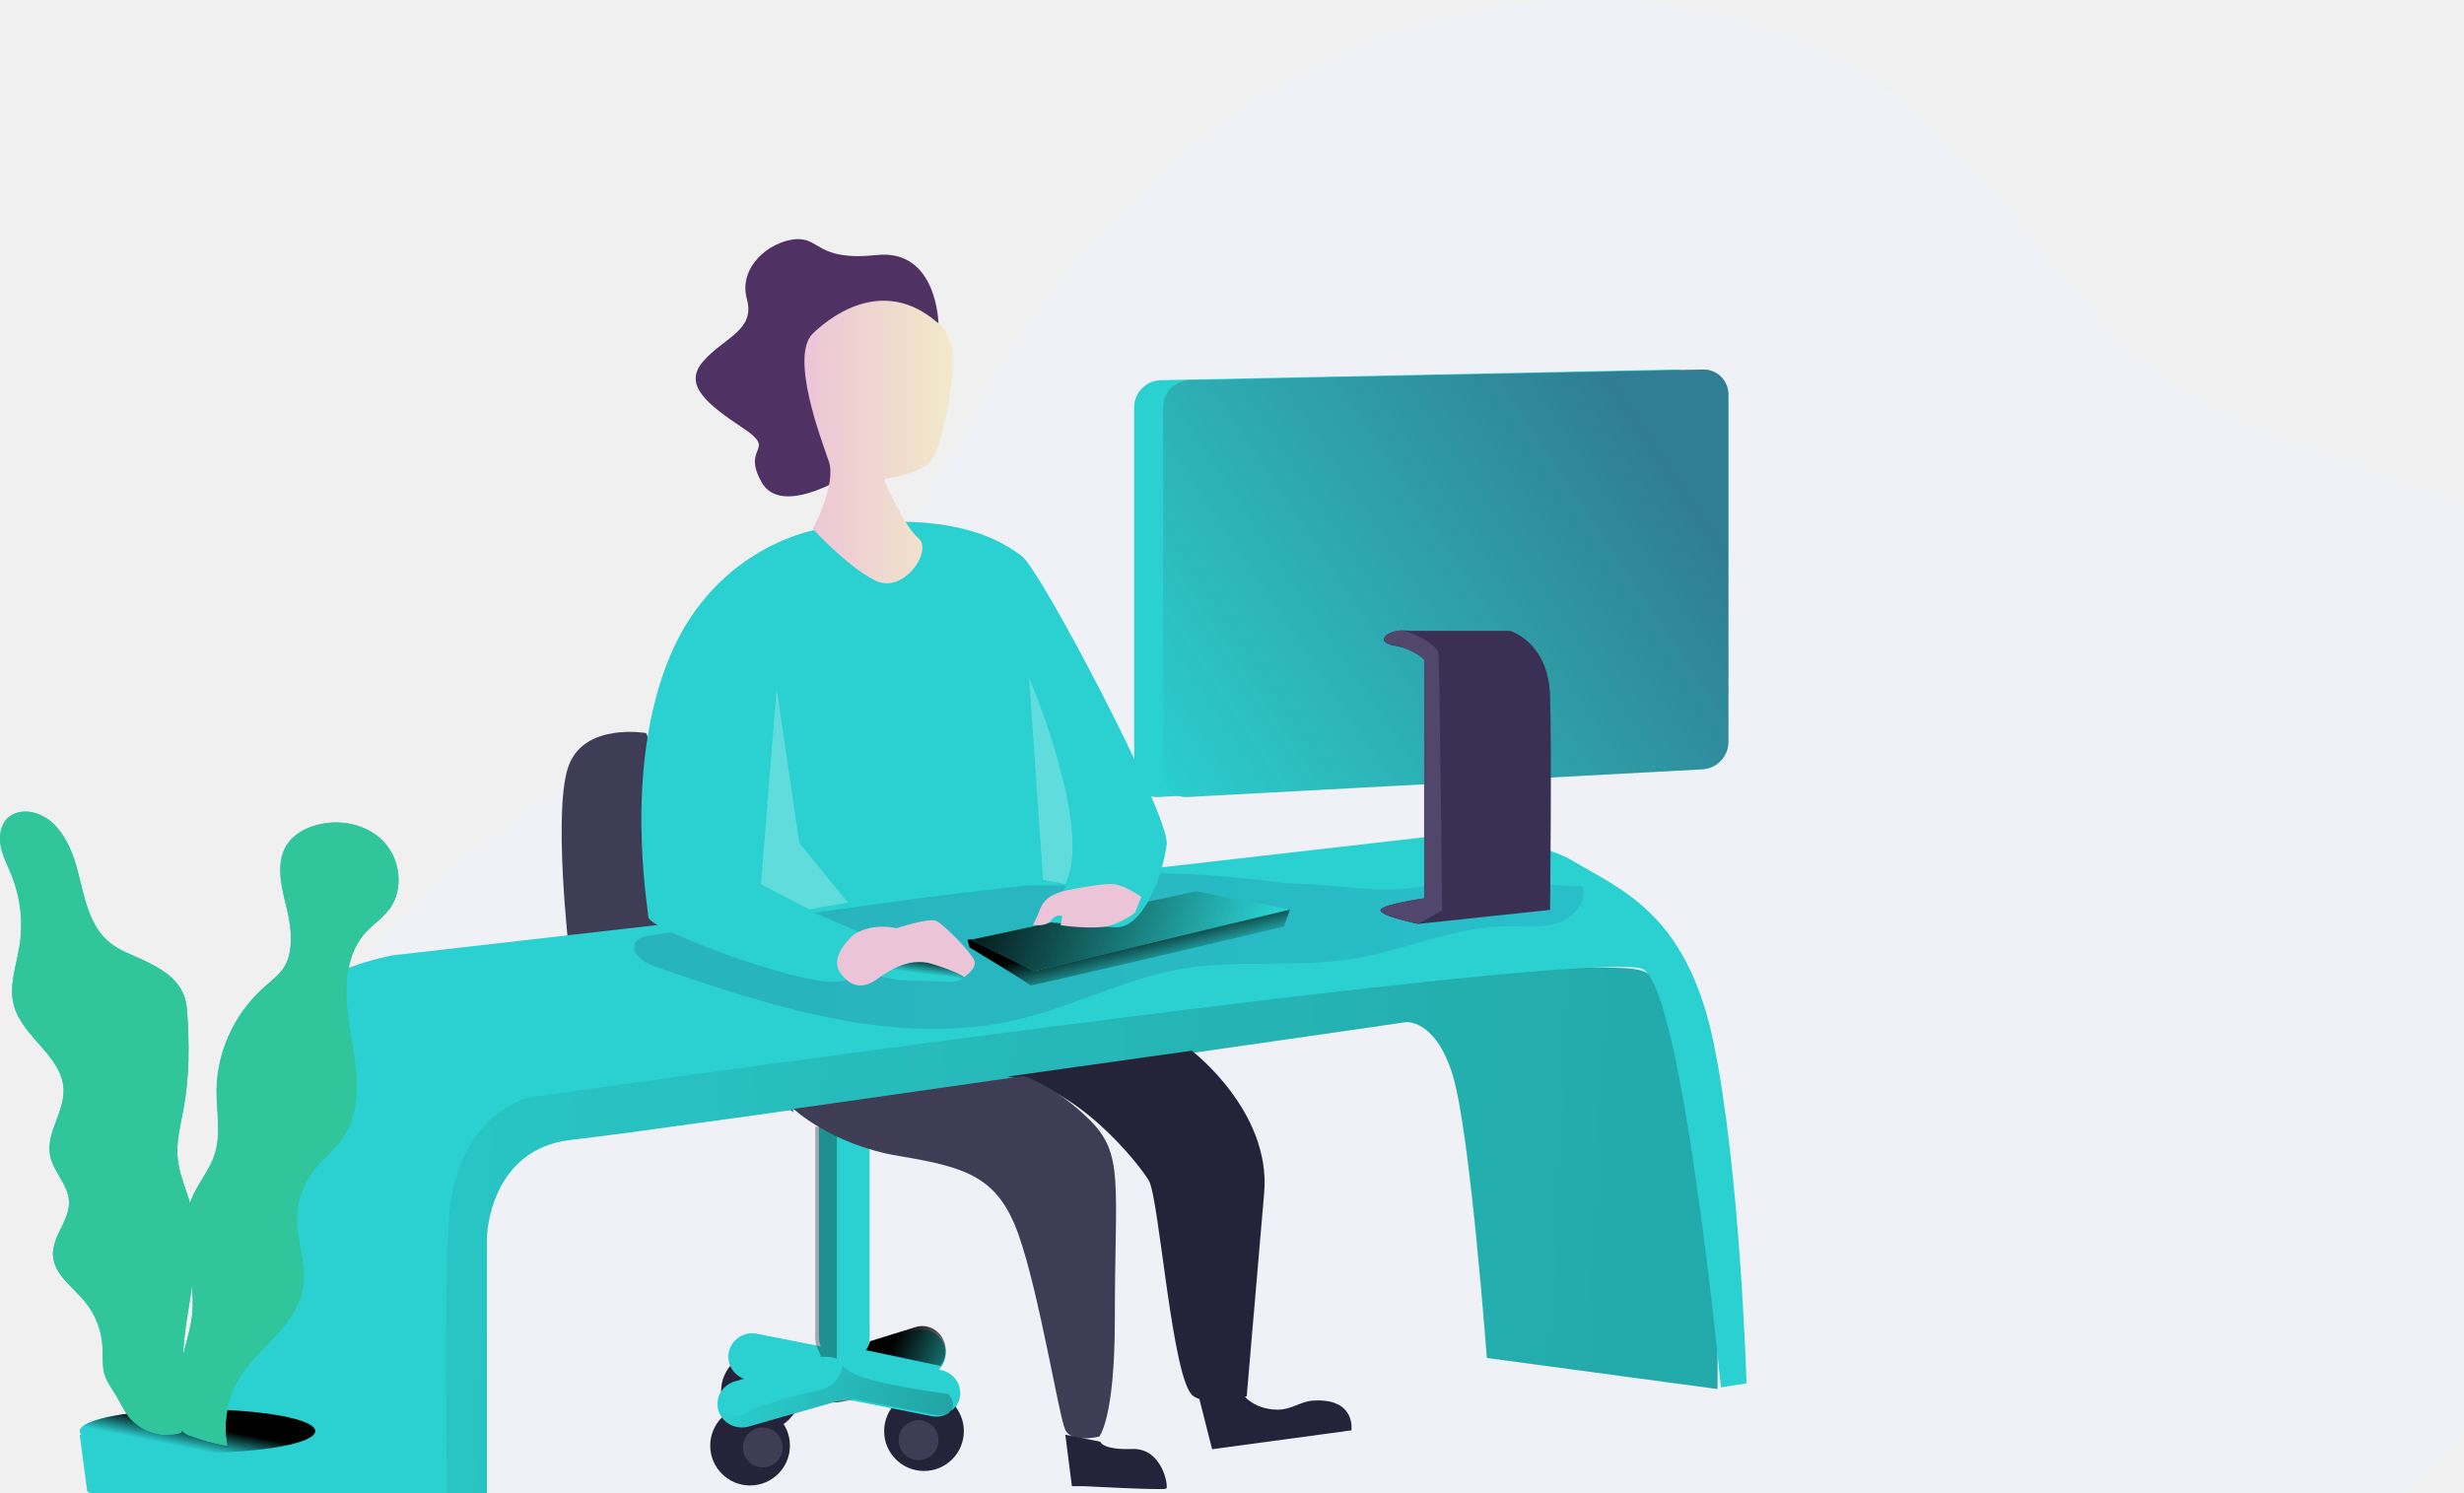
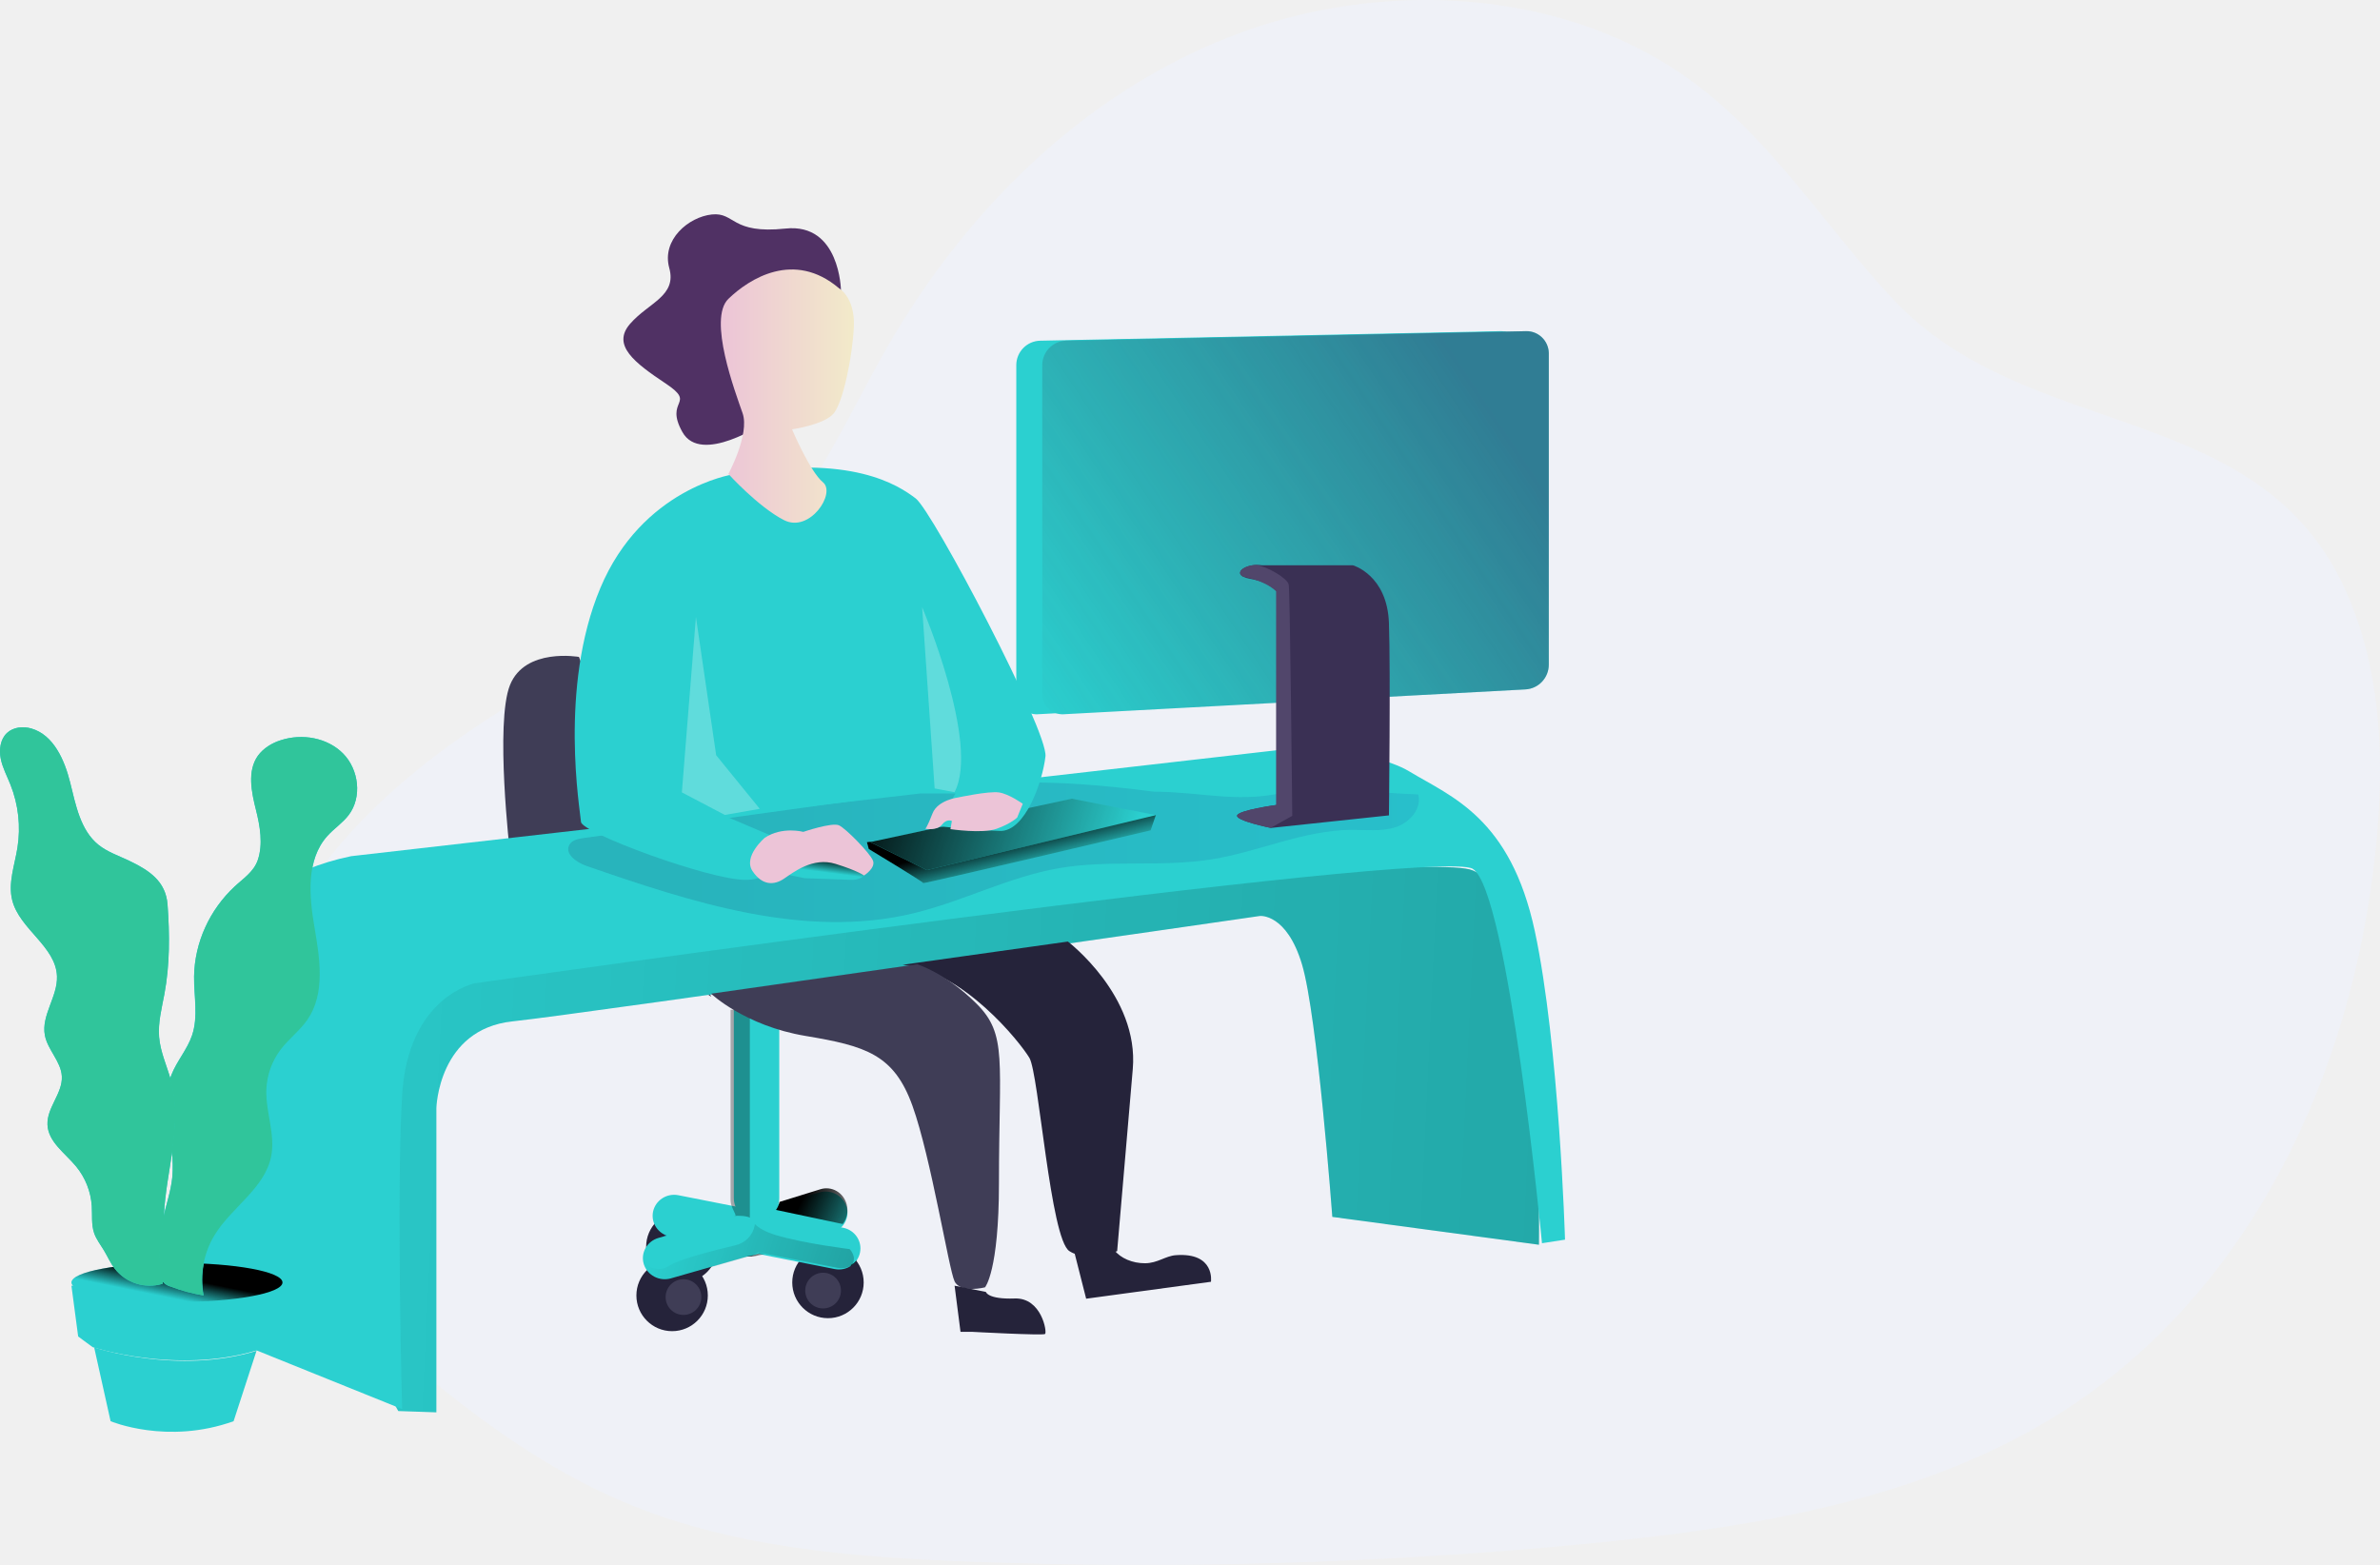
- <svg xmlns="http://www.w3.org/2000/svg" width="680" height="412">
+ <svg xmlns="http://www.w3.org/2000/svg" width="733" height="482">
  <defs>
    <linearGradient id="a" x1="0%" x2="100%" y1="50%" y2="50%">
      <stop offset="0%" stop-color="#183866" />
      <stop offset="100%" stop-color="#1A7FC1" />
    </linearGradient>
    <linearGradient id="b" x1="-.13%" x2="100%" y1="50.057%" y2="50.057%">
      <stop offset="0%" />
      <stop offset="99%" stop-opacity="0" />
    </linearGradient>
    <linearGradient id="c" x1="176.072%" x2="310.393%" y1="-566.037%" y2="-534.629%">
      <stop offset="0%" />
      <stop offset="99%" stop-opacity="0" />
    </linearGradient>
    <linearGradient id="d" x1="58.928%" x2="52.269%" y1="-257.998%" y2="-277.344%">
      <stop offset="0%" />
      <stop offset="99%" stop-opacity="0" />
    </linearGradient>
    <linearGradient id="e" x1="156.099%" x2="8.109%" y1="-63.273%" y2="-76.114%">
      <stop offset="0%" />
      <stop offset="99%" stop-opacity="0" />
    </linearGradient>
    <linearGradient id="f" x1="2361.044%" x2="2162.651%" y1="-16584.906%" y2="-16647.547%">
      <stop offset="0%" />
      <stop offset="99%" stop-opacity="0" />
    </linearGradient>
    <linearGradient id="g" x1="241.391%" x2="133.142%" y1="-426.052%" y2="-412.195%">
      <stop offset="0%" />
      <stop offset="99%" stop-opacity="0" />
    </linearGradient>
    <linearGradient id="h" x1="106.85%" x2="-35.821%" y1="22.502%" y2="19.27%">
      <stop offset="0%" />
      <stop offset="100%" stop-opacity="0" />
    </linearGradient>
    <linearGradient id="i" x1="14.169%" x2="114.168%" y1="-41.335%" y2="-41.335%">
      <stop offset="0%" stop-color="#183866" />
      <stop offset="100%" stop-color="#1A7FC1" />
    </linearGradient>
    <linearGradient id="j" x1="40.386%" x2="71.43%" y1="39.515%" y2="67.977%">
      <stop offset="0%" />
      <stop offset="99%" stop-opacity="0" />
    </linearGradient>
    <linearGradient id="k" x1="-12.531%" x2="93.689%" y1="44.923%" y2="53.42%">
      <stop offset="0%" />
      <stop offset="99%" stop-opacity="0" />
    </linearGradient>
    <linearGradient id="l" x1="53.702%" x2="43.721%" y1="42.271%" y2="80.595%">
      <stop offset="0%" />
      <stop offset="99%" stop-opacity="0" />
    </linearGradient>
    <linearGradient id="m" x1="190.926%" x2="102.154%" y1="-333.246%" y2="-335.028%">
      <stop offset="0%" />
      <stop offset="99%" stop-opacity="0" />
    </linearGradient>
    <linearGradient id="n" x1="168.578%" x2="111.53%" y1="-126.252%" y2="-126.942%">
      <stop offset="0%" />
      <stop offset="99%" stop-opacity="0" />
    </linearGradient>
    <linearGradient id="o" x1="56.989%" x2="28.128%" y1="43.618%" y2="69.958%">
      <stop offset="0%" />
      <stop offset="99%" stop-opacity="0" />
    </linearGradient>
    <linearGradient id="p" x1="58.095%" x2="57.212%" y1="-1473.571%" y2="-1370.204%">
      <stop offset="0%" />
      <stop offset="99%" stop-opacity="0" />
    </linearGradient>
    <linearGradient id="q" x1="-.04%" x2="99.996%" y1="49.993%" y2="49.993%">
      <stop offset="0%" stop-color="#ECC4D7" />
      <stop offset="42%" stop-color="#EFD4D1" />
      <stop offset="100%" stop-color="#F2EAC9" />
    </linearGradient>
    <linearGradient id="r" x1="99.032%" x2="199.03%" y1="-163.287%" y2="-163.287%">
      <stop offset="0%" stop-color="#ECC4D7" />
      <stop offset="42%" stop-color="#EFD4D1" />
      <stop offset="100%" stop-color="#F2EAC9" />
    </linearGradient>
    <linearGradient id="s" x1="124.306%" x2="224.306%" y1="-84.564%" y2="-84.564%">
      <stop offset="0%" stop-color="#ECC4D7" />
      <stop offset="42%" stop-color="#EFD4D1" />
      <stop offset="100%" stop-color="#F2EAC9" />
    </linearGradient>
    <linearGradient id="t" x1="128.89%" x2="24.06%" y1="100.36%" y2="153.095%">
      <stop offset="0%" stop-color="#362958" stop-opacity=".501" />
      <stop offset="100%" stop-color="#34313D" stop-opacity="0" />
    </linearGradient>
    <linearGradient id="u" x1="3990.942%" x2="3874.36%" y1="-34225.187%" y2="-34268.317%">
      <stop offset="0%" />
      <stop offset="99%" stop-opacity="0" />
    </linearGradient>
  </defs>
  <g fill="none" fill-rule="nonzero">
    <path fill="#EFF1F7" d="M583.08 92.214c-20.973-22.385-37.208-49.107-62.275-67.375-39.374-28.754-96.041-31.558-142.08-13.494-46.04 18.063-81.905 54.474-105.544 95.703-12.435 21.692-22.202 45.354-40.423 63.08-15.403 14.976-35.648 24.531-54.843 34.938-30.948 16.733-60.752 36.952-80.78 64.695-20.026 27.743-28.98 64.18-16.178 95.446 8.633 21.097 26.022 37.883 43.836 53.081 20.964 17.869 43.496 34.601 69.5 45.248 32.555 13.246 68.694 16.094 104.134 17.442 62.828 2.38 125.757.601 188.319-5.323 51.23-4.844 104.011-13.113 146.874-39.88 60.043-37.484 91-106.163 97.97-173.51 2.836-26.936 2.118-54.928-8.964-79.92-26.504-59.78-98.017-45.798-139.547-90.131z" />
    <path fill="#3F3D56" d="M178.317 202.334s-16.6-2.947-21.25 8.669c-4.65 11.616 0 51.733 0 51.733L219 307l-40.683-104.666z" />
    <path fill="#2BD0D0" d="M256.202 379.727l-24.555 7.008c-3.568 1.01-7.31-.952-8.372-4.386-1.047-3.438.987-7.046 4.55-8.069l24.522-7.014c3.565-1.01 7.307.947 8.372 4.379 1.058 3.433-.96 7.045-4.517 8.082z" />
    <circle cx="255" cy="395" r="11" fill="#25233A" />
    <circle cx="253.5" cy="397.5" r="5.5" fill="#3F3D56" />
    <circle cx="210" cy="384" r="11" fill="#25233A" />
    <path fill="url(#a)" d="M214 384.5a5.5 5.5 0 11-11 0 5.5 5.5 0 0111 0z" />
    <circle cx="207" cy="399" r="11" fill="#25233A" />
    <path fill="#3F3D56" d="M216 399.5a5.5 5.5 0 11-11 0 5.5 5.5 0 0111 0z" />
    <path fill="#2BD0D0" d="M257.085 390.874l-50.787-10.046c-3.574-.717-5.884-4.13-5.168-7.636.732-3.5 4.21-5.764 7.785-5.066l50.787 10.027c3.574.717 5.884 4.13 5.168 7.637-.723 3.507-4.204 5.781-7.785 5.084z" />
    <path fill="#2BD0D0" d="M226 310h14v59c0 3.866-3.133 7-6.997 7a6.999 6.999 0 01-6.996-7v-59H226z" />
    <path fill="#2BD0D0" d="M231.187 386.708l-24.537 7.025c-3.568 1.014-7.314-.949-8.375-4.388-1.047-3.44.987-7.05 4.548-8.074l24.537-7.005c3.564-1.01 7.304.948 8.368 4.381 1.039 3.435-.99 7.034-4.541 8.06z" />
    <path fill="url(#b)" d="M236 386.26l-3.125.551a12.89 12.89 0 01-2.875.172l1.305-.228a10.302 10.302 0 002.507-.755l2.188.26z" />
    <path fill="url(#c)" d="M261 372.738a6.914 6.914 0 01-1.46 4.262L239 372.65a7.113 7.113 0 001.098-2.462l12.654-3.923a6.201 6.201 0 014.913.579c1.5.867 2.609 2.324 3.083 4.048.164.6.249 1.222.252 1.846z" />
    <path fill="url(#d)" d="M225.22 371.103a5.776 5.776 0 01-.22-1.58V311h5.943v63.07c-.059.31-.04.627.057.93a9.278 9.278 0 00-2.845-.511c-.69-.04-1.385-.04-2.076 0l.425-.1c.262-.04-.94-2.091-1.283-3.286z" opacity=".31" />
    <path fill="url(#e)" d="M262.289 389.8c-.97.523-2.061.797-3.17.796a7.063 7.063 0 01-1.33-.13l-22.407-4.406-1.867-.363a6.54 6.54 0 01-2.133 1.055l-1.11.317-23.025 6.666c-3.514 1.007-7.202-.943-8.247-4.362 1.997 1.805 5.029 1.973 7.223.401 2.811-1.896 14.002-4.743 20.341-6.257 2.996-.698 5.288-3.05 5.848-6 .016-.173.042-.346.08-.517 1.056 1.113 2.997 2.362 6.505 3.423 8.64 2.589 22.667 4.304 22.667 4.304s2.532 2.42.625 5.073z" opacity=".31" />
    <path fill="url(#f)" d="M264 388a7.624 7.624 0 01-2 2 119.75 119.75 0 002-2z" />
    <path fill="url(#g)" d="M226.3 370.559a6.82 6.82 0 001.7 3.13c-.21.039-.425.092-.641.151L206.088 380c-3.271-.813-5.426-3.865-5.044-7.146.381-3.28 3.181-5.781 6.556-5.854a7.14 7.14 0 011.35.132l17.35 3.427z" />
    <path fill="#503164" d="M259 89.407s-.276-20.805-17.075-19.01c-16.8 1.793-15.511-5.095-22.687-4.339-7.175.757-15.51 7.786-13.117 16.468 2.395 8.682-6.332 10.623-12.064 17.21-5.733 6.587 1.349 11.976 11.006 18.416 9.657 6.44-.6 4.773 5.125 14.955 5.726 10.181 25.107-2.825 25.107-2.825L259 89.407z" />
    <path fill="#2BD0D0" d="M122.664 434.601l11.73.399v-93.745s.59-24.241 23.452-26.673c22.861-2.431 230.196-32.466 230.196-32.466s8.218-.87 12.951 14.901c4.733 15.771 9.34 77.787 9.34 77.787l63.64 8.577s1.68-109.55-21.302-115.595c-22.981-6.045-323.522 24.76-323.522 24.76s-22.29 116.352-6.485 142.055z" />
    <path fill="url(#h)" d="M122.664 434.601l11.73.399v-93.745s.59-24.241 23.452-26.673c22.861-2.431 230.196-32.466 230.196-32.466s8.218-.87 12.951 14.901c4.733 15.771 9.34 77.787 9.34 77.787l63.64 8.577s1.68-109.55-21.302-115.595c-22.981-6.045-323.522 24.76-323.522 24.76s-22.29 116.352-6.485 142.055z" opacity=".197" />
    <path fill="#2BD0D0" d="M62 303.784s5.744-31.756 46.144-40.079l285.183-32.643s27.996-1.16 40.804 6.587c12.808 7.746 31.088 14.168 38.583 49.223 7.495 35.056 9.286 94.942 9.286 94.942l-7.09 1.1s-10.348-108.44-21.312-115.306c-10.963-6.865-307.402 35.255-307.402 35.255s-20.561 4.088-22.352 34.532c-1.79 30.443 0 96.605 0 96.605L62 409.057V303.784z" />
    <path fill="url(#i)" d="M355.425 243.844c-14.762-1.9-29.644-3.276-44.519-2.72-11.18.433-22.286 1.966-33.372 3.493l-97.775 13.503c-1.66.23-3.55.603-4.38 2.044-1.592 2.752 2.15 5.464 5.182 6.512 32.51 11.256 67.243 22.656 100.708 14.63 15.3-3.669 29.511-11.288 45.03-13.935 15.518-2.647 31.448-.21 46.933-2.706 14.557-2.345 28.417-9.009 43.172-9.074 4.525 0 9.183.577 13.475-.839 4.293-1.415 8.088-5.739 6.9-10.05-13.853-.478-29.404-3.007-42.992-.262-13.449 2.712-24.894-.596-38.362-.596z" opacity=".19" />
    <path fill="#2BD0D0" d="M267 259.38l.57 2.114s16.881 10.173 16.775 10.501c-.106.328 70.024-16.24 70.024-16.24L356 251l-89 8.38z" />
    <path fill="url(#j)" d="M267 259.38l.57 2.114s16.881 10.173 16.775 10.501c-.106.328 70.024-16.24 70.024-16.24L356 251l-89 8.38z" />
    <path fill="#2BD0D0" d="M268 259.364L330.107 246 356 251.054 285.442 268z" />
    <path fill="url(#k)" d="M268 259.364L330.107 246 356 251.054 285.442 268z" />
    <path fill="#2BD0D0" d="M247.832 270.484l14.457.512s3.672.228 4.62-2.717c.95-2.945-5.89-9.16-6.622-9.277-.733-.118-19.76 5.22-17.017 10.556l4.562.926z" />
    <path fill="url(#l)" d="M247.832 270.484l14.457.512s3.672.228 4.62-2.717c.95-2.945-5.89-9.16-6.622-9.277-.733-.118-19.76 5.22-17.017 10.556l4.562.926z" />
    <path fill="#2BD0D0" d="M79 416.056l-7.058 21.677c-20.473 7.351-37.88 0-37.88 0L29 415s25.535 8.56 50 1.056z" />
    <path fill="url(#m)" d="M79 416.056l-7.058 21.677c-20.473 7.351-37.88 0-37.88 0L29 415s25.535 8.56 50 1.056z" />
    <path fill="#2BD0D0" d="M87 396l-2.284 16.943-5.786 3.008c-24.648 7.42-50.415-1.038-50.415-1.038l-4.443-3.283L22 396h65z" />
    <path fill="url(#n)" d="M87 396l-2.284 16.943-5.786 3.008c-24.648 7.42-50.415-1.038-50.415-1.038l-4.443-3.283L22 396h65z" />
    <ellipse cx="54.5" cy="395" fill="#2BD0D0" rx="32.5" ry="6" />
    <ellipse cx="54.5" cy="395" fill="url(#o)" rx="32.5" ry="6" />
    <path fill="#2BD0D0" d="M39.641 265.03c-3.182-1.515-6.603-2.658-9.356-4.87-5.547-4.5-6.953-12.248-8.69-19.198-1.736-6.951-5.097-14.593-11.944-16.587-2.562-.737-5.567-.445-7.515 1.39-2.053 1.933-2.47 5.11-1.908 7.914.561 2.804 1.928 5.316 2.985 7.974a36.878 36.878 0 012.172 19.477c-.865 5.389-2.932 10.851-1.605 16.134 2.252 8.964 13.47 14.22 13.78 23.457.212 6.233-4.885 12.001-3.73 18.135.852 4.538 5.005 8.08 5.23 12.692.25 5.23-4.662 9.655-4.424 14.885.237 5.23 5.427 8.725 8.815 12.839a21.453 21.453 0 014.827 12.193c.178 2.791-.179 5.682.726 8.327.66 1.933 1.98 3.575 3.004 5.316 1.13 1.88 1.981 3.914 3.341 5.655a13.696 13.696 0 0014.725 4.651c1.05-6.95.132-14.04.423-21.065.574-13.609 5.691-27.324 2.416-40.535-1.201-4.844-3.512-9.443-3.922-14.413-.363-4.44.812-8.838 1.631-13.217 1.69-9.044 1.664-18.394.97-27.538-.547-7.256-5.618-10.599-11.95-13.616z" />
    <path fill="#2BD0D0" d="M59.752 300.767c-.053 6.062 1.33 12.33-.612 18.085-1.47 4.362-4.702 7.934-6.371 12.223-3.85 9.899 1.33 21 .273 31.57-.44 4.354-1.936 8.537-2.88 12.813a51.236 51.236 0 00-.851 16.485 4.17 4.17 0 003.325 4.342A51.942 51.942 0 0062.711 399a26.638 26.638 0 013.445-18.59c5.274-8.63 15.522-14.446 17.43-24.359 1.29-6.712-1.715-13.524-1.502-20.355a21.886 21.886 0 014.482-12.548c2.48-3.227 5.839-5.723 8.147-9.07 5.546-8.066 3.817-18.848 2.168-28.494-1.65-9.647-2.607-20.748 3.91-28.057 2.062-2.31 4.748-4.044 6.617-6.513 4.163-5.504 3.112-13.983-1.73-18.902-4.84-4.92-12.635-6.28-19.218-4.116a13.86 13.86 0 00-7.01 4.76c-3.325 4.714-1.995 11.154-.585 16.757 1.23 4.867 2.221 10.483.539 15.39-1.257 3.651-4.443 5.63-7.15 8.172a38.903 38.903 0 00-12.502 27.692z" />
    <path fill="#30C59B" d="M53.062 354.522c-.938 6.593-2.292 13.239-2.57 19.851v.665a1.757 1.757 0 01-.111.479 51.684 51.684 0 00-.866 16.501c.036.893.261 1.768.66 2.566-.032.279-.072.551-.111.83a13.702 13.702 0 01-14.73-4.652c-1.32-1.741-2.213-3.775-3.342-5.655-1.057-1.748-2.345-3.39-3.005-5.317-.905-2.659-.549-5.536-.727-8.327a21.453 21.453 0 00-4.828-12.196c-3.389-4.087-8.587-7.516-8.818-12.833-.231-5.317 4.676-9.656 4.425-14.887-.224-4.612-4.379-8.154-5.23-12.693-1.157-6.135 3.962-11.903 3.731-18.137-.31-9.238-11.532-14.495-13.785-23.46-1.32-5.284.74-10.747 1.605-16.136a36.876 36.876 0 00-2.146-19.46c-1.057-2.658-2.424-5.163-2.986-7.975-.561-2.81-.145-5.981 1.909-7.922 1.982-1.834 4.954-2.126 7.517-1.389 6.856 1.994 10.204 9.664 11.948 16.615 1.744 6.952 3.144 14.694 8.692 19.2 2.742 2.227 6.176 3.356 9.36 4.872 6.34 3.017 11.413 6.36 11.955 13.55.66 9.145.72 18.496-.97 27.541-.82 4.38-1.982 8.78-1.632 13.219.35 4.44 2.272 8.64 3.527 12.946.139.485.277.977.396 1.469 1.665 6.839 1.13 13.757.132 20.735z" />
    <path fill="url(#p)" d="M49.718 394a7.789 7.789 0 01-.502-2.488c-.43-5.36-.216-10.78.637-16.047.023-.155.052-.31.08-.465-.171 6.346.374 12.744-.215 19z" />
    <path fill="#30C59B" d="M107.393 251.014c-1.871 2.47-4.562 4.202-6.627 6.513-6.527 7.303-5.568 18.41-3.916 28.057 1.651 9.646 3.383 20.428-2.172 28.495-2.31 3.32-5.674 5.842-8.159 9.069a21.865 21.865 0 00-4.49 12.548c-.212 6.831 2.798 13.643 1.506 20.355-1.911 9.913-12.175 15.742-17.457 24.36A26.644 26.644 0 0062.654 399a51.824 51.824 0 01-10.064-2.715 5.425 5.425 0 01-2.344-1.415 2.503 2.503 0 01-.247-.345 6.232 6.232 0 01-.699-2.55c-.599-5.506-.3-11.073.886-16.484.033-.16.073-.319.113-.478.946-4.11 2.345-8.14 2.771-12.336a39.84 39.84 0 00-.16-8.166c1.006-6.971 1.545-13.882-.153-20.668-.12-.49-.26-.982-.4-1.467.127-.425.273-.85.44-1.268 1.672-4.289 4.909-7.86 6.38-12.223 1.939-5.756.56-12.023.613-18.085.087-10.47 4.823-20.58 12.429-27.725 2.71-2.542 5.901-4.52 7.16-8.172 1.685-4.907.666-10.523-.54-15.39-1.418-5.603-2.764-12.043.587-16.757 1.665-2.337 4.29-3.857 7.02-4.76 6.567-2.165 14.407-.804 19.249 4.116 4.842 4.92 5.868 13.43 1.698 18.902z" />
    <path fill="#2BD0D0" d="M225.573 146.146s-27.817 4.3-40.684 34.977c-12.867 30.677-6.176 68.683-5.951 72.027.225 3.344 39.428 17.85 50.635 17.85 11.208 0 13.542-11.229 13.542-11.229l-19.803-8.433 60.17-6.949h10.804l-5.951 10.032s11.743 1.23 19.592 1.511c7.848.281 13.178-15.24 14.057-22.959.88-7.717-34.667-75.458-39.977-79.47-5.31-4.013-19.717-13.817-56.434-7.357z" />
    <path fill="url(#q)" d="M258.392 88.776s5.032 2.83 4.58 11.985c-.453 9.155-3.29 22.932-6.153 26.5-2.864 3.57-12.88 4.968-12.88 4.968s5.464 12.977 9.53 16.326c4.066 3.349-4.086 15.687-12.015 11.639-7.928-4.049-17.12-14.216-17.12-14.216s6.612-12.245 4.376-18.69c-2.235-6.445-10.772-29.064-4.376-35.242 6.396-6.18 20.186-15.035 34.058-3.27z" />
    <path fill="#FFF" opacity=".25" d="M214.334 190L210 244.055 223.238 251 234 249.122l-13.428-16.504zM284 187s17.909 42.077 9.97 57l-6.116-1.16L284 187z" />
    <path fill="url(#r)" d="M235.522 258.045s-6.766 5.775-3.746 10.267c3.02 4.491 6.625 4.363 9.631 2.355 3.006-2.009 8.911-6.776 15.946-4.588 7.035 2.188 8.744 3.58 8.744 3.58s3.705-2.316 2.744-4.639c-.962-2.323-8.32-9.85-10.452-10.825-2.132-.975-10.983 2.021-10.983 2.021s-6.503-1.758-11.884 1.83z" />
    <path fill="url(#s)" d="M295.191 245.598s-6.385.759-7.998 4.957c-1.613 4.198-2.193 4.71-2.193 4.71s3.606.69 5.106-1.264 3.059-1.133 3.059-1.133l-.447 2.507s9.798 1.477 14.224-.11c4.425-1.589 6.325-3.453 6.325-3.453l1.733-4.24s-4.18-3.03-7.332-3.5c-3.152-.47-12.477 1.526-12.477 1.526z" />
    <path fill="#25233A" d="M328.893 290s21.934 16.687 19.984 39.259c-1.949 22.572-4.813 56.087-4.813 56.087s-8.846 3.722-14.707 0c-5.862-3.722-9.411-54.65-12.315-59.513-2.904-4.864-20.375-26.79-39.042-28.679L328.893 290z" />
    <path fill="#3F3D56" d="M219 306.058s10.444 9.895 29.062 13.002c18.619 3.107 27.297 5.7 32.987 21.605 5.69 15.905 11.148 50.137 12.935 53.963 1.786 3.826 9.382 1.874 9.382 1.874s4.296-4.895 4.296-32.114c0-37.946 2.655-45.724-6.913-55.256-9.568-9.533-18.272-12.132-18.272-12.132L219 306.058z" />
    <path fill="#25233A" d="M294 396l1.82 14.197h3.408s21.948 1.187 22.636.675c.688-.513-1.057-11.243-9.372-10.94-8.316.304-8.861-2.023-8.861-2.023L294 396zm37-9.844L334.518 400l38.437-5.212s1.353-9.093-10.823-8.191c-3.214.234-5.608 2.465-9.471 2.485-3.863.02-7.563-1.543-9.511-4.082L331 386.156z" />
    <path fill="#2BD0D0" d="M461.804 212.337l-142.243 7.654c-3.44.181-6.376-2.47-6.561-5.926V112.473c.003-4.101 3.267-7.448 7.348-7.535l141.661-2.937a6.835 6.835 0 014.886 1.917 6.898 6.898 0 012.105 4.827v95.971c-.005 4.056-3.164 7.402-7.196 7.621z" />
    <path fill="#2BD0D0" d="M469.804 212.337l-142.25 7.655c-3.44.177-6.372-2.478-6.554-5.934V112.473c-.004-4.102 3.26-7.452 7.342-7.535l141.68-2.937c3.777-.07 6.898 2.943 6.978 6.738v95.977c-.005 4.057-3.164 7.403-7.196 7.621z" />
    <path fill="url(#t)" d="M469.804 212.337l-142.25 7.655c-3.44.177-6.372-2.478-6.554-5.934V112.473c-.004-4.102 3.26-7.452 7.342-7.535l141.68-2.937c3.777-.07 6.898 2.943 6.978 6.738v95.977c-.005 4.057-3.164 7.403-7.196 7.621z" />
    <path fill="#3A3054" d="M427.773 251.138L391.478 255s-11.053-2.23-10.455-3.862c.599-1.633 12.156-3.205 12.156-3.205v-65.804c-.1-.146-1.621-2.084-5.789-3.319-.807-.239-1.628-.43-2.459-.57a7.252 7.252 0 01-2.06-.624c-2.479-1.28.26-3.51 4.107-3.61a9.625 9.625 0 011.802.106h27.913s10.568 2.973 11.08 17.811c.511 14.839 0 59.215 0 59.215z" />
    <path fill="#51466B" d="M398 251.277L391.322 255s-10.888-2.23-10.299-3.863c.59-1.632 11.995-3.205 11.995-3.205v-65.809c-.138-.152-1.807-1.898-5.703-3.318a28.64 28.64 0 00-4.452-1.195c-2.442-1.28.255-3.51 4.046-3.61 3.228.445 9.585 4.028 9.998 6.073.412 2.044 1.093 71.204 1.093 71.204z" />
    <path fill="url(#u)" d="M263 389c-.881 1.001-1.29 1.37-.77.547.27-.159.527-.342.77-.547z" />
  </g>
</svg>
